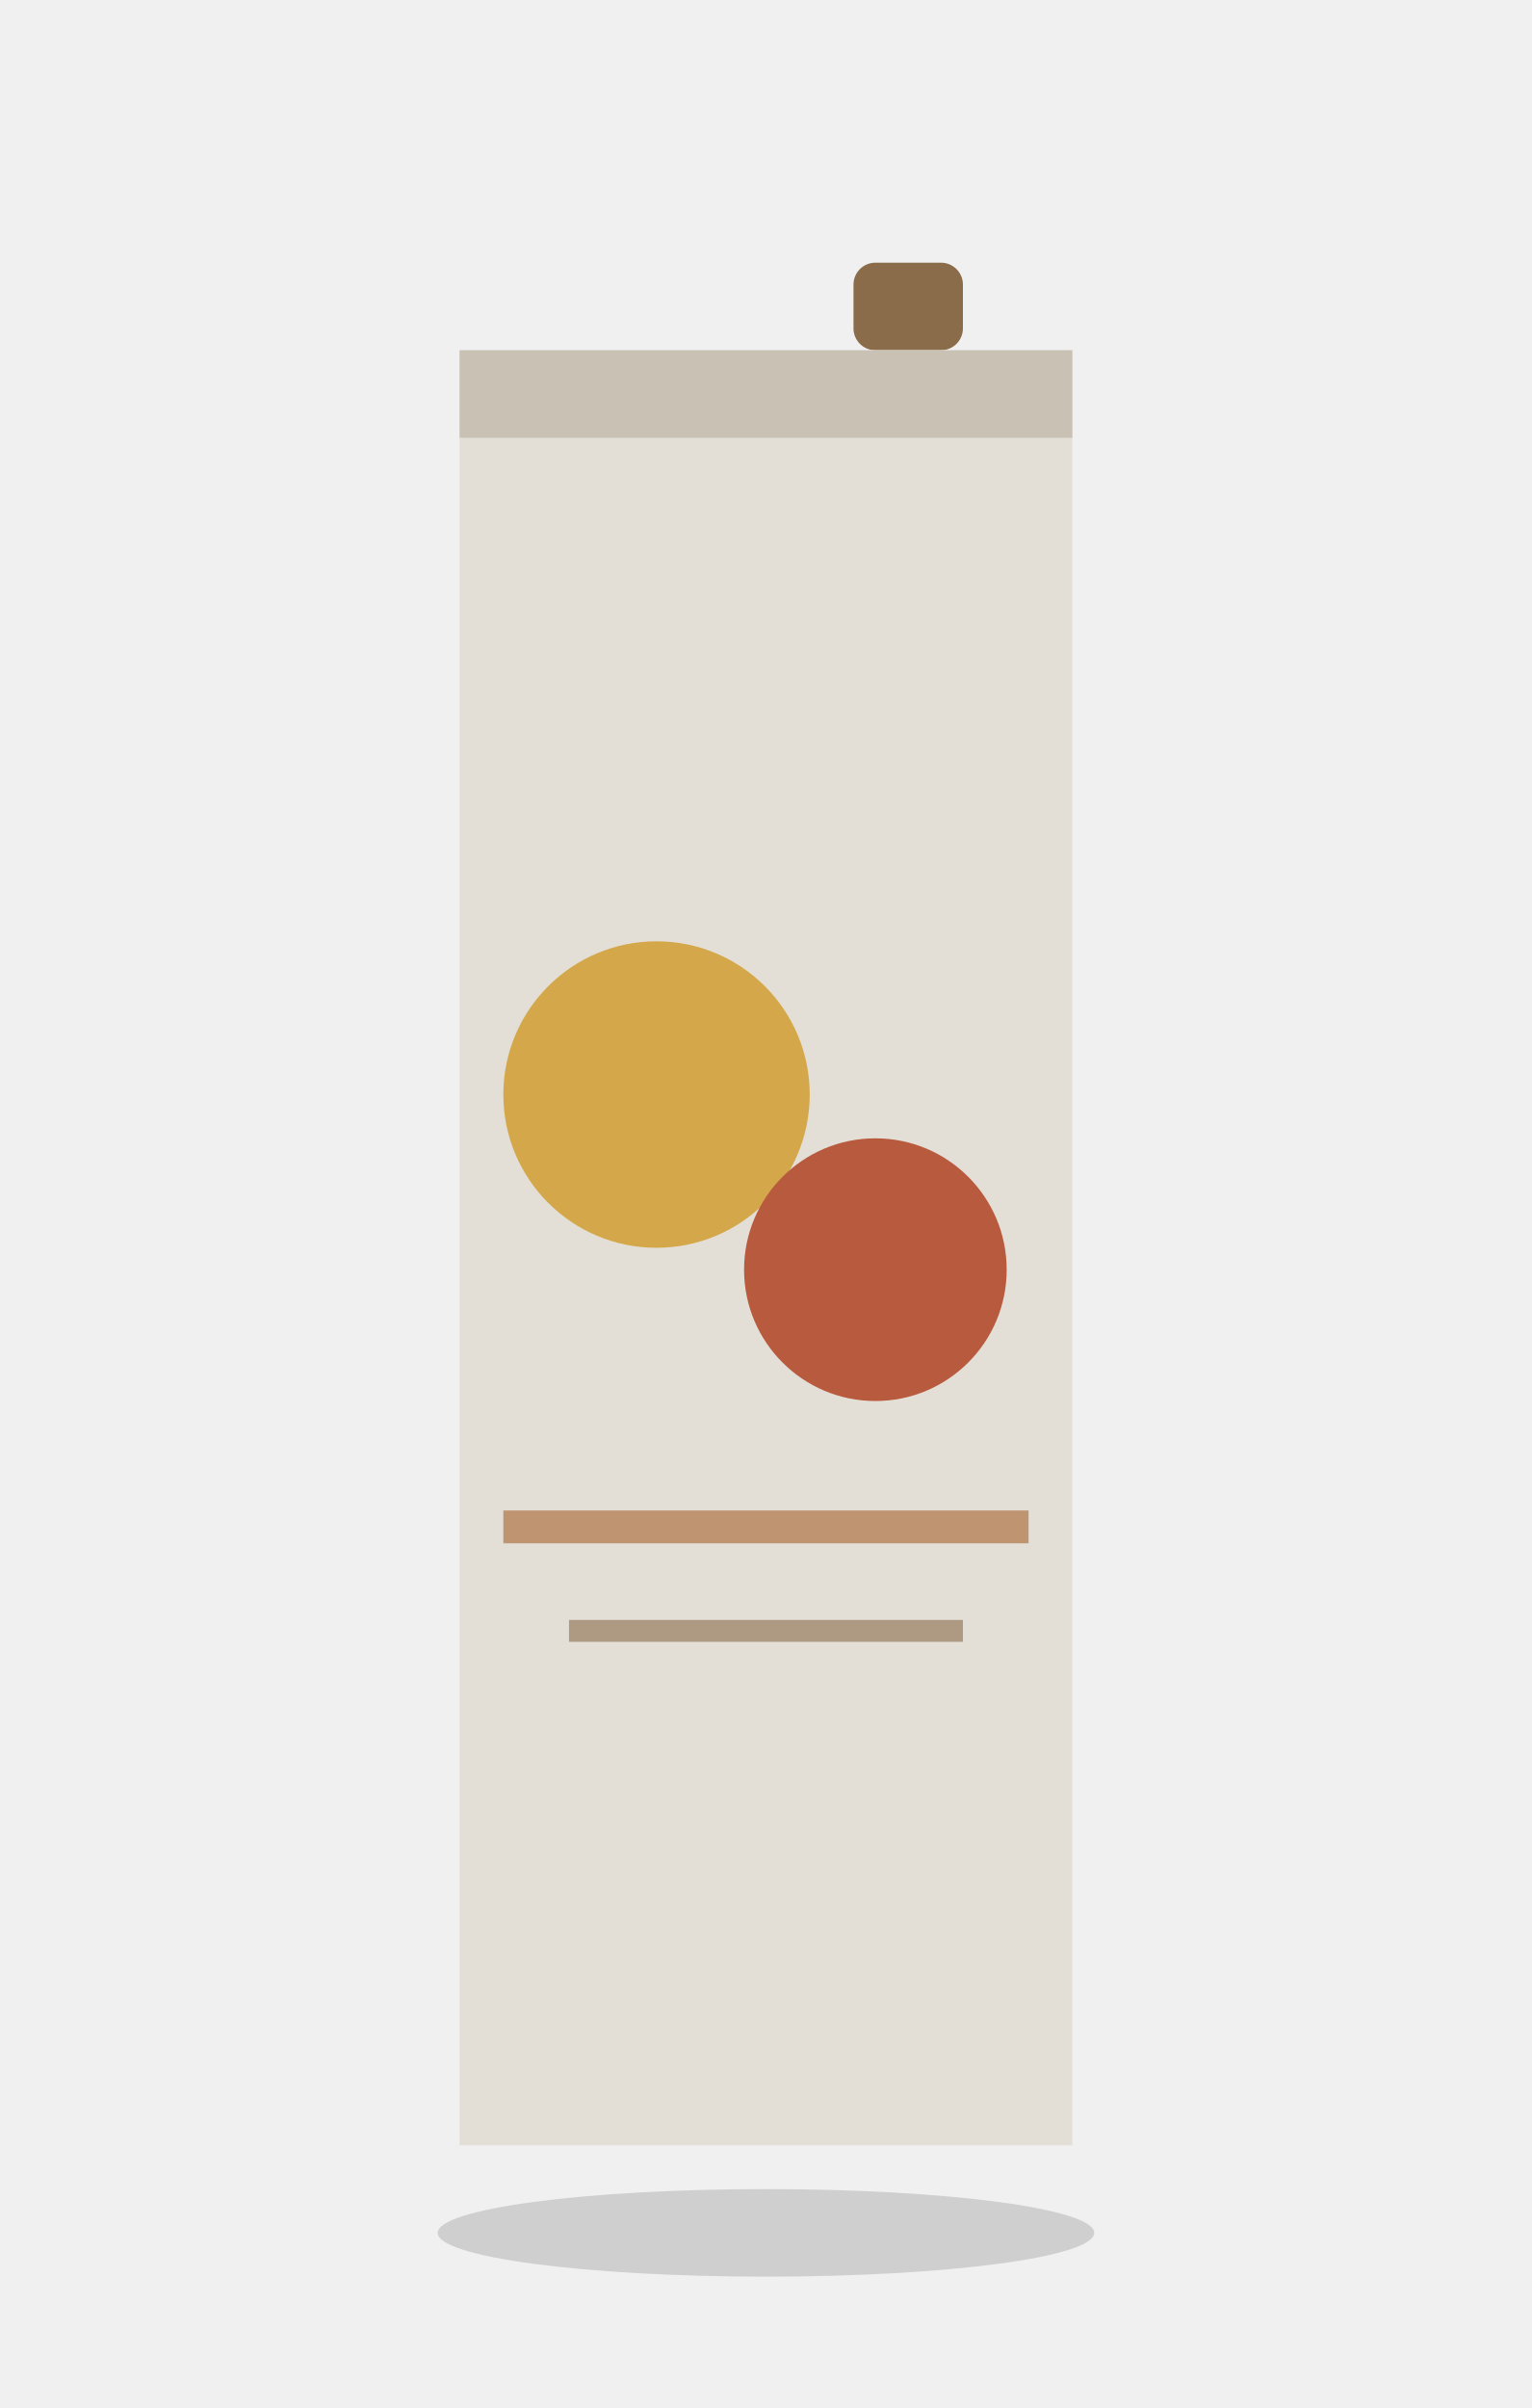
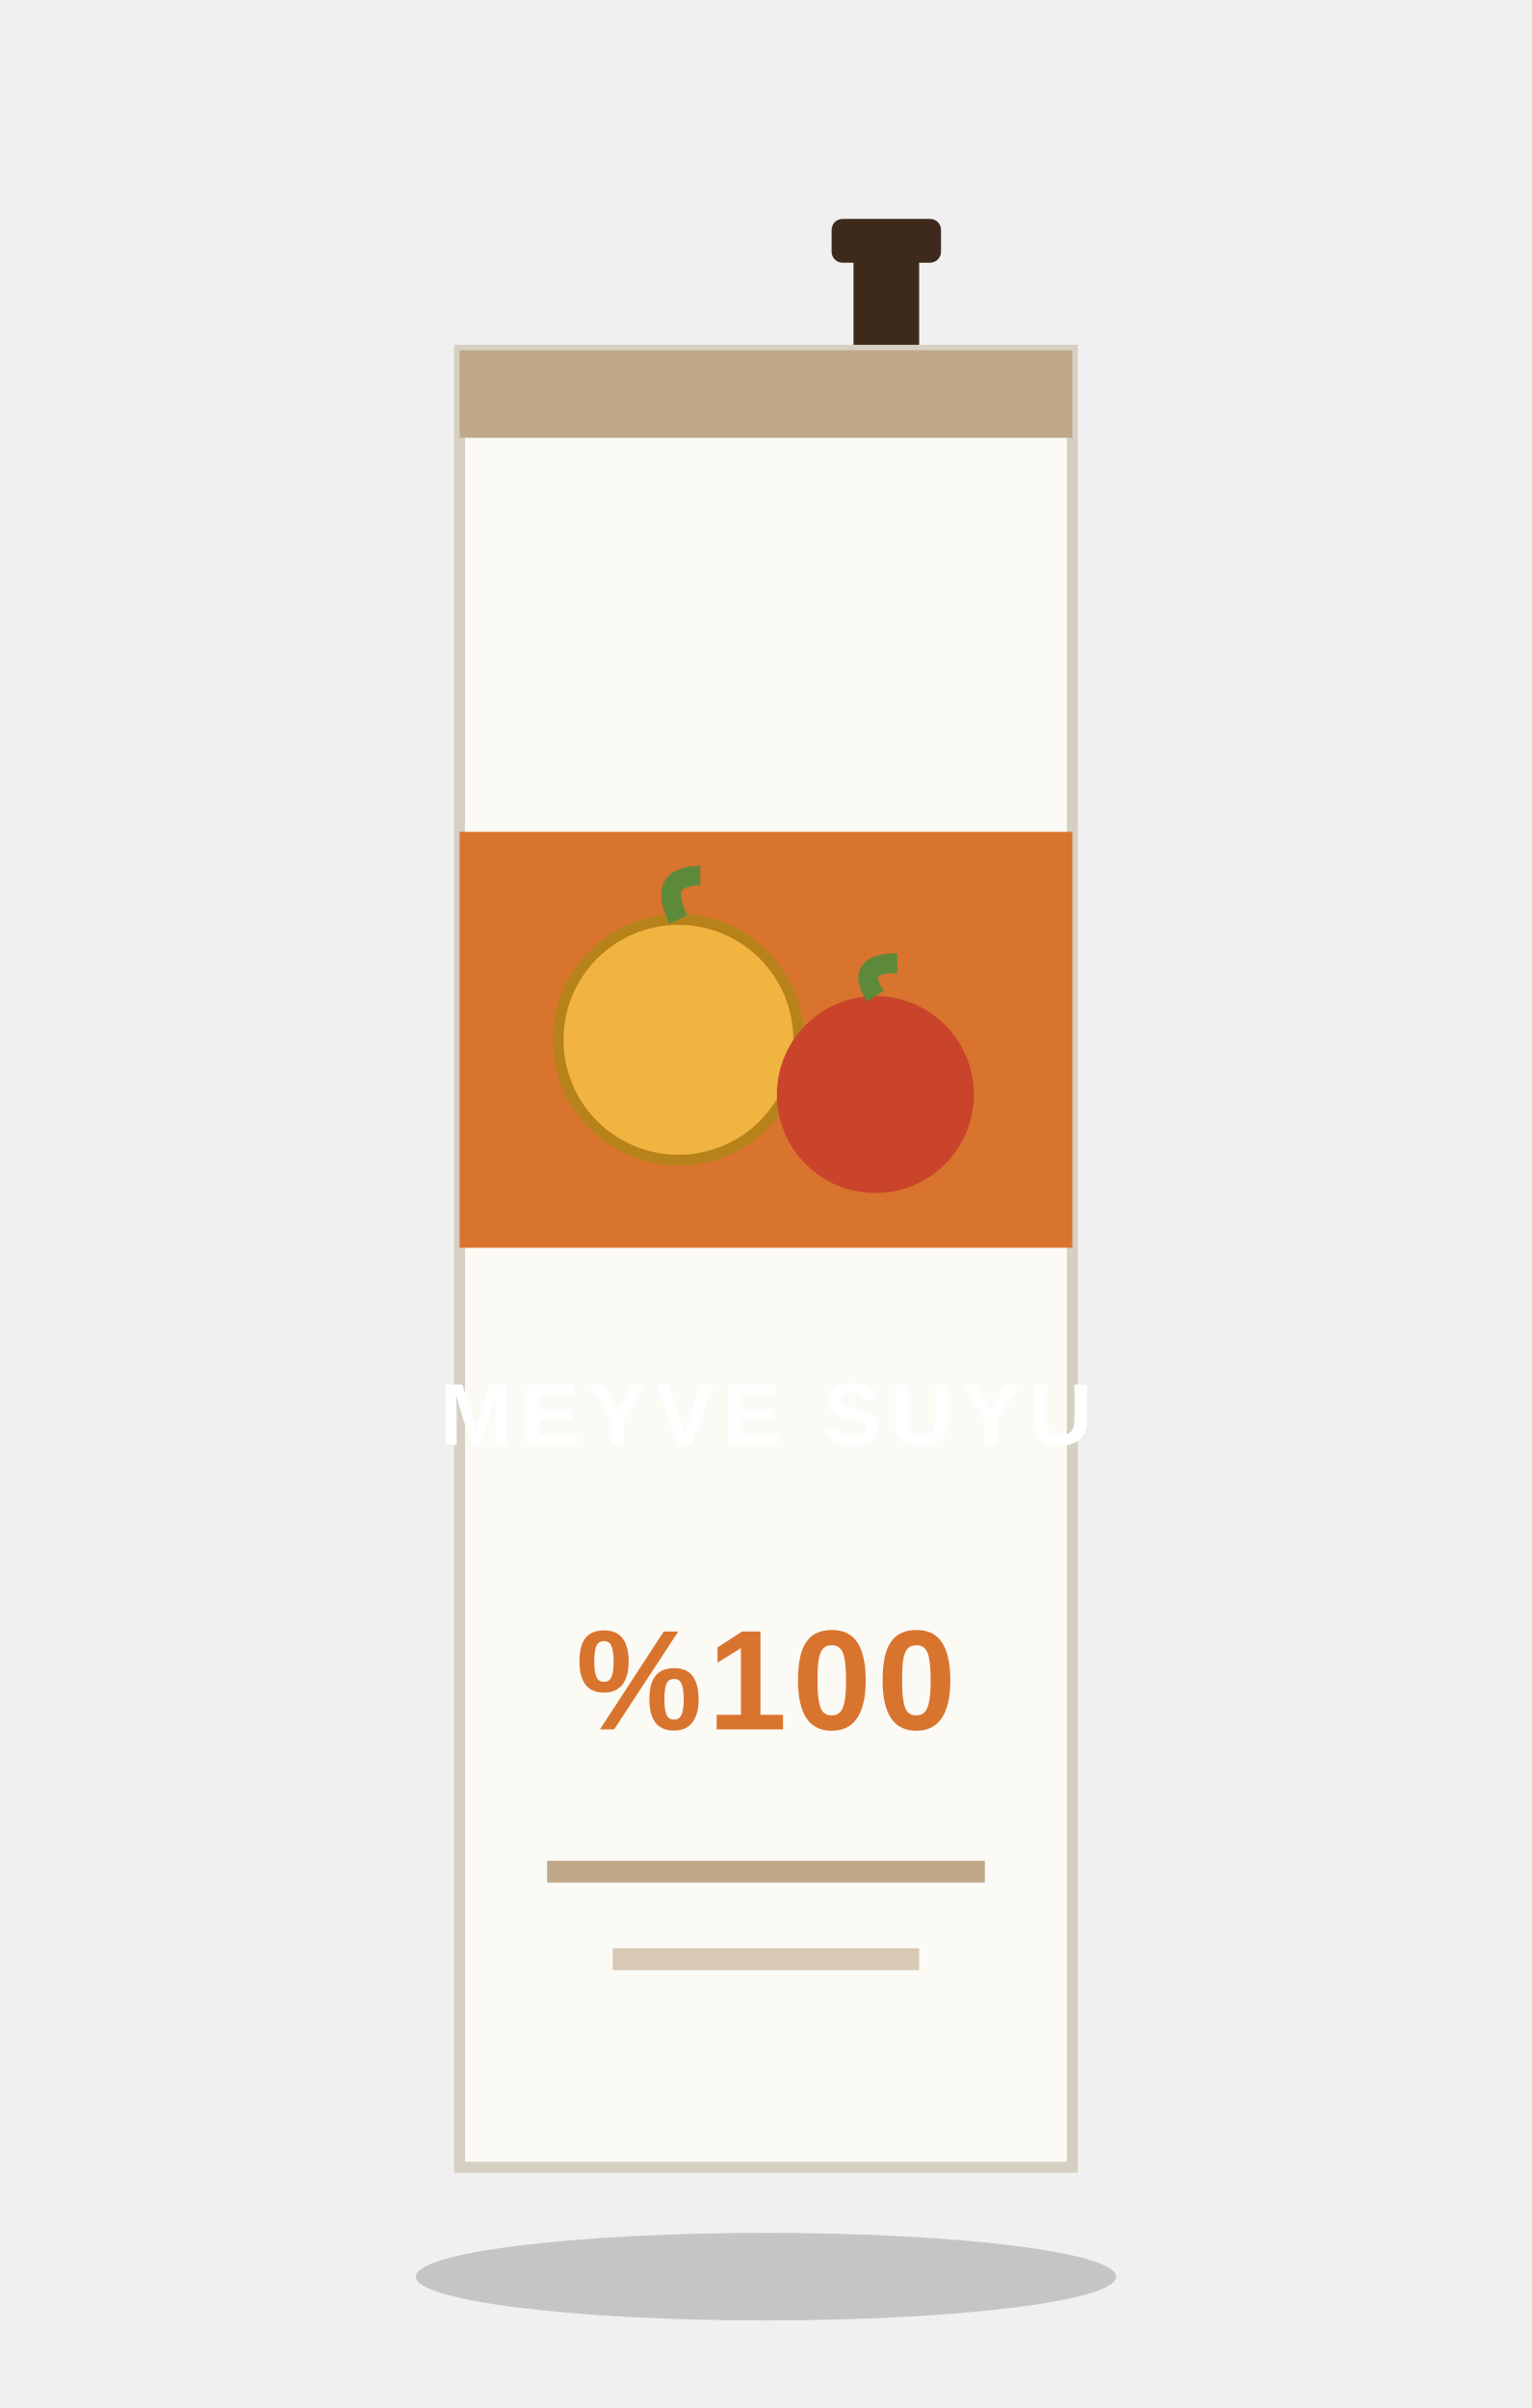
<svg xmlns="http://www.w3.org/2000/svg" viewBox="0 0 140 220">
-   <rect x="78" y="24" width="10" height="8" rx="2" fill="#8A6B4A" />
-   <path d="M42 40 L42 32 L98 32 L98 196 L42 196 Z" fill="#E3DFD6" />
-   <rect x="42" y="32" width="56" height="8" fill="#C9C2B4" />
-   <circle cx="60" cy="100" r="14" fill="#D4A84A" />
-   <circle cx="80" cy="116" r="12" fill="#B85A3D" />
-   <rect x="46" y="138" width="48" height="3" fill="#BF9470" />
-   <rect x="52" y="148" width="36" height="2" fill="#8A6B4A" opacity="0.6" />
-   <ellipse cx="70" cy="204" rx="30" ry="4" fill="#000000" opacity="0.14" />
+   <ellipse cx="70" cy="208" rx="32" ry="4" fill="#000000" opacity="0.18" />
+   <rect x="78" y="22" width="6" height="14" rx="1" fill="#3D2A1C" />
+   <rect x="76" y="20" width="10" height="4" rx="1" fill="#3D2A1C" />
+   <path d="M42 40 L42 32 L98 32 L98 198 L42 198 Z" fill="#FBFAF5" stroke="#D6D0C3" stroke-width="1" />
+   <rect x="42" y="32" width="56" height="8" fill="#BFA88A" />
+   <rect x="42" y="76" width="56" height="38" fill="#D9742E" />
+   <circle cx="62" cy="95" r="11" fill="#F2B441" />
+   <circle cx="62" cy="95" r="11" fill="none" stroke="#B8821A" stroke-width="1" />
+   <path d="M62 84 Q60 80 64 80" stroke="#5C8A3A" stroke-width="1.8" fill="none" />
+   <circle cx="80" cy="100" r="9" fill="#C9442B" />
+   <path d="M80 91 Q78 88 82 88" stroke="#5C8A3A" stroke-width="1.8" fill="none" />
+   <text x="70" y="132" text-anchor="middle" font-family="Arial, Helvetica, sans-serif" font-size="8" font-weight="bold" fill="#FFFFFF" letter-spacing="0.8">MEYVE SUYU</text>
+   <text x="70" y="158" text-anchor="middle" font-family="Arial, Helvetica, sans-serif" font-size="13" font-weight="bold" fill="#D9742E" letter-spacing="0.5">%100</text>
+   <rect x="50" y="170" width="40" height="2" fill="#BFA88A" />
+   <rect x="56" y="178" width="28" height="2" fill="#BFA88A" opacity="0.6" />
</svg>
